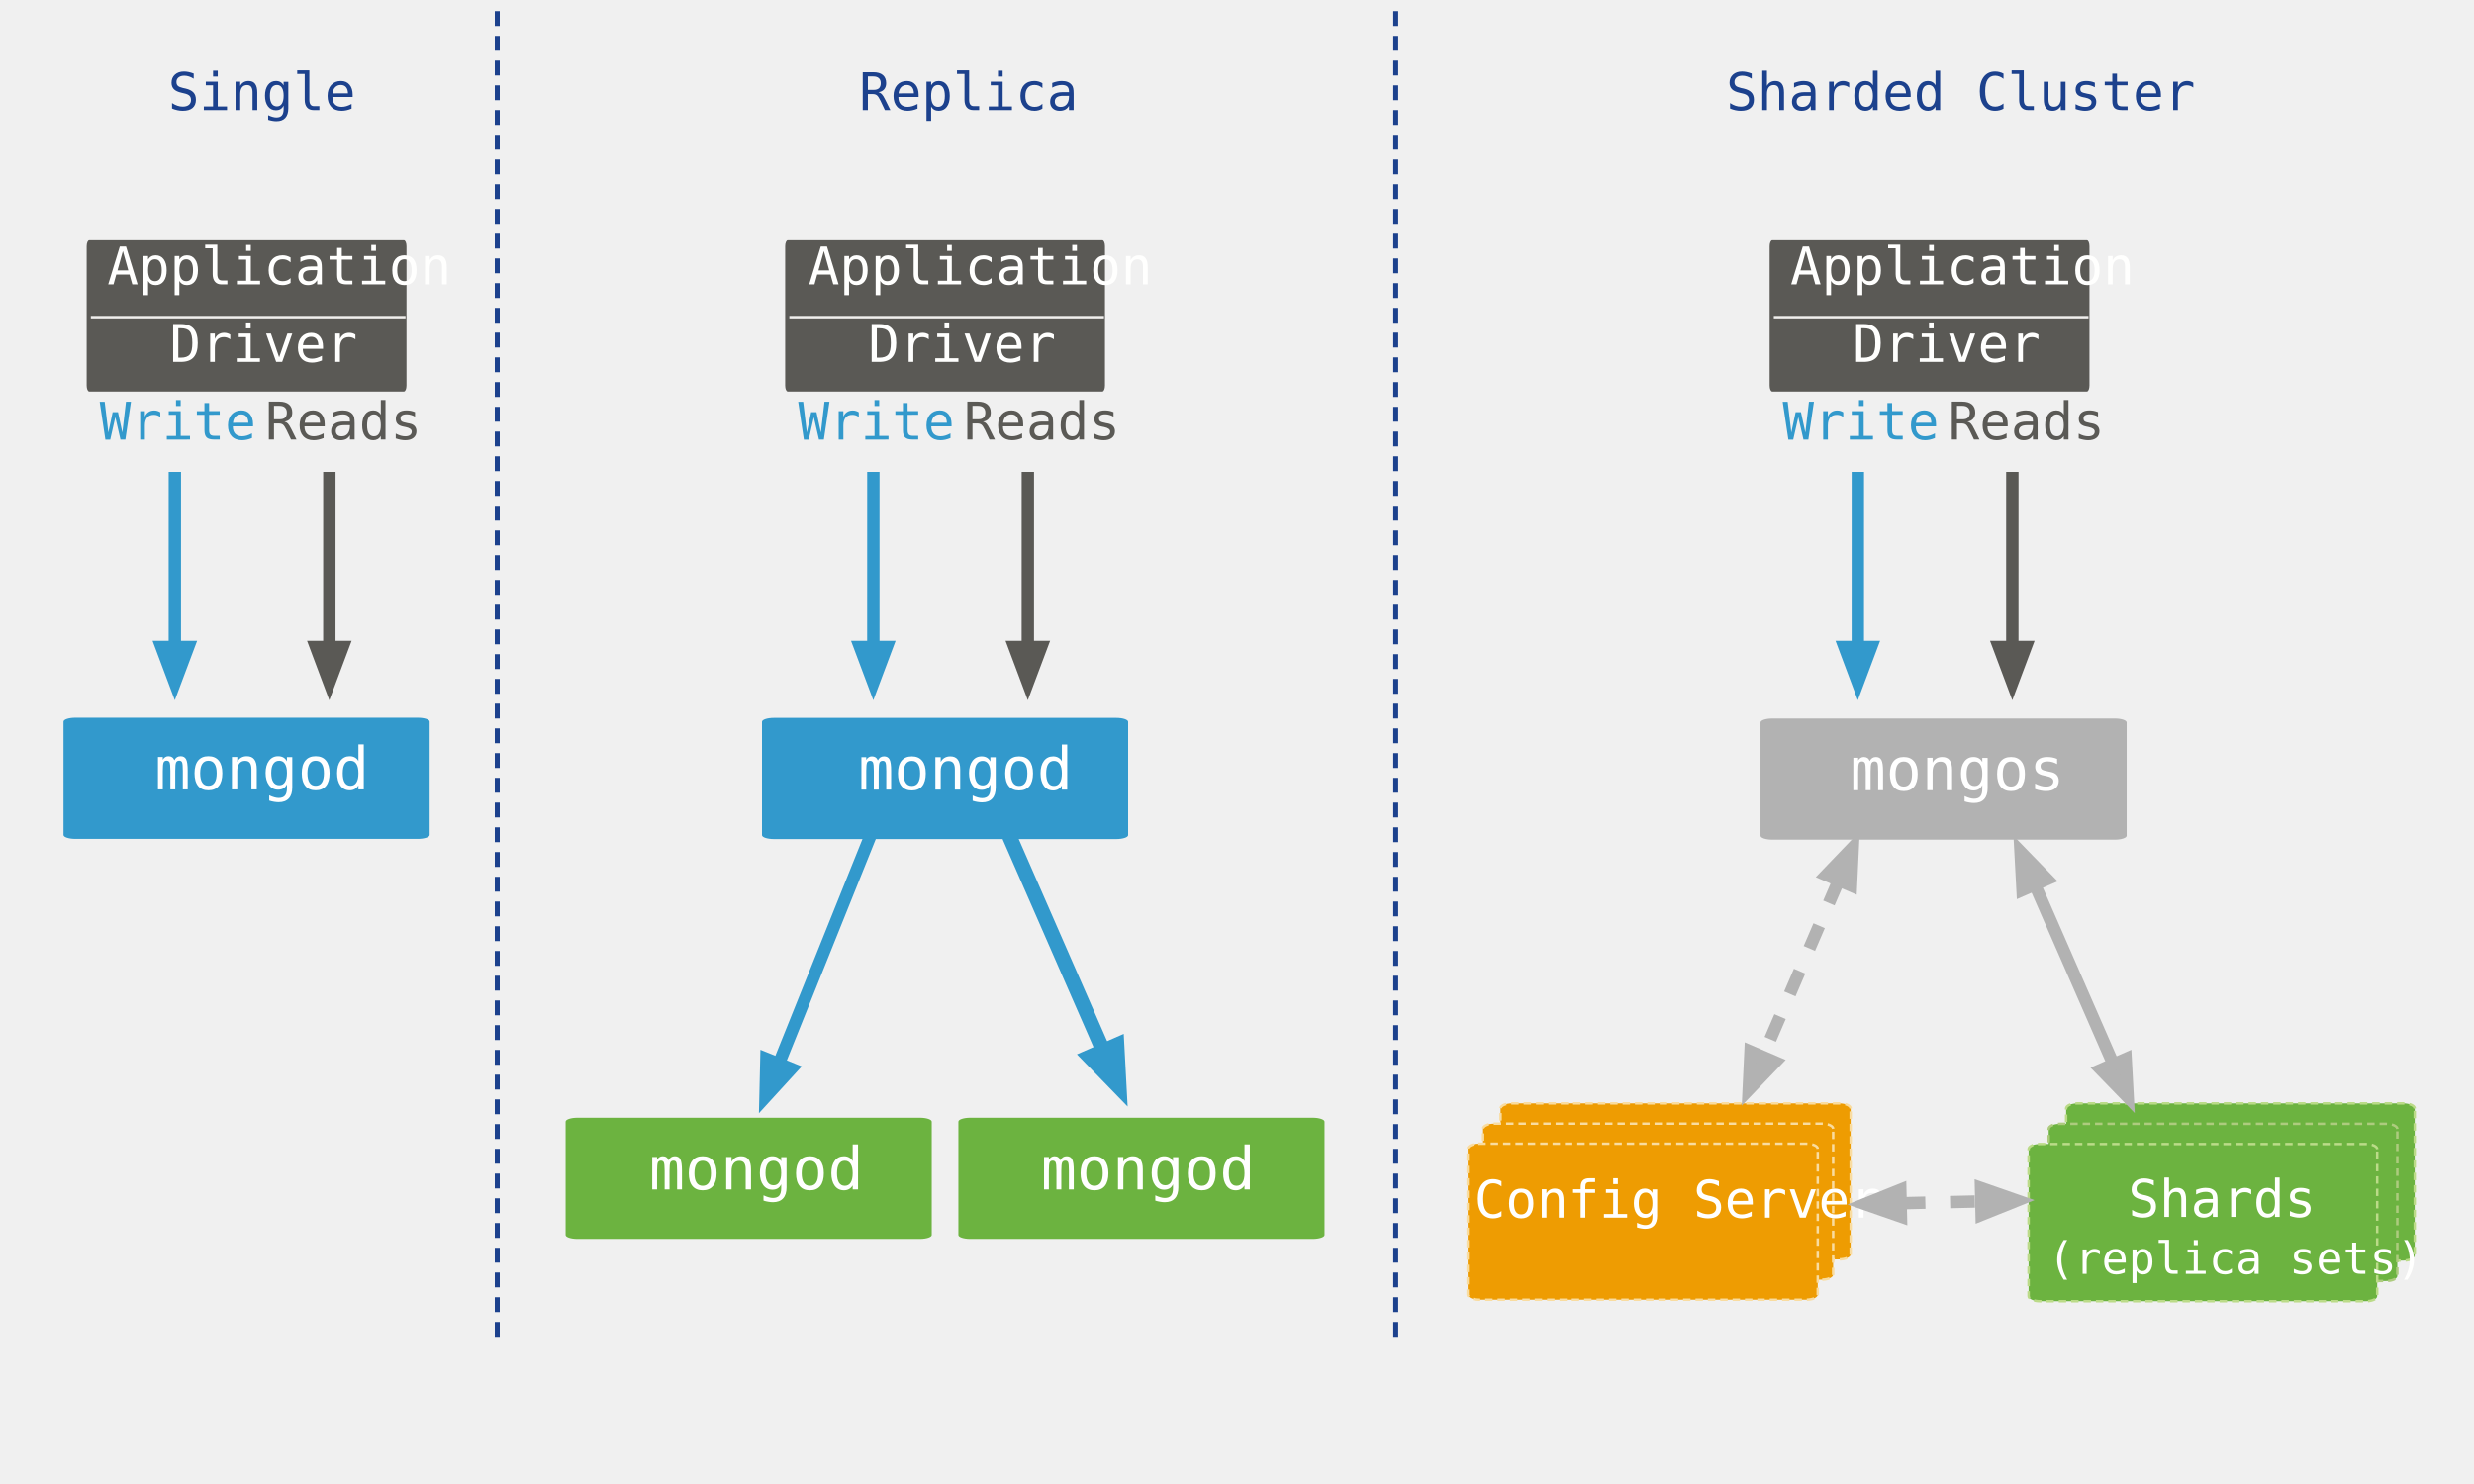
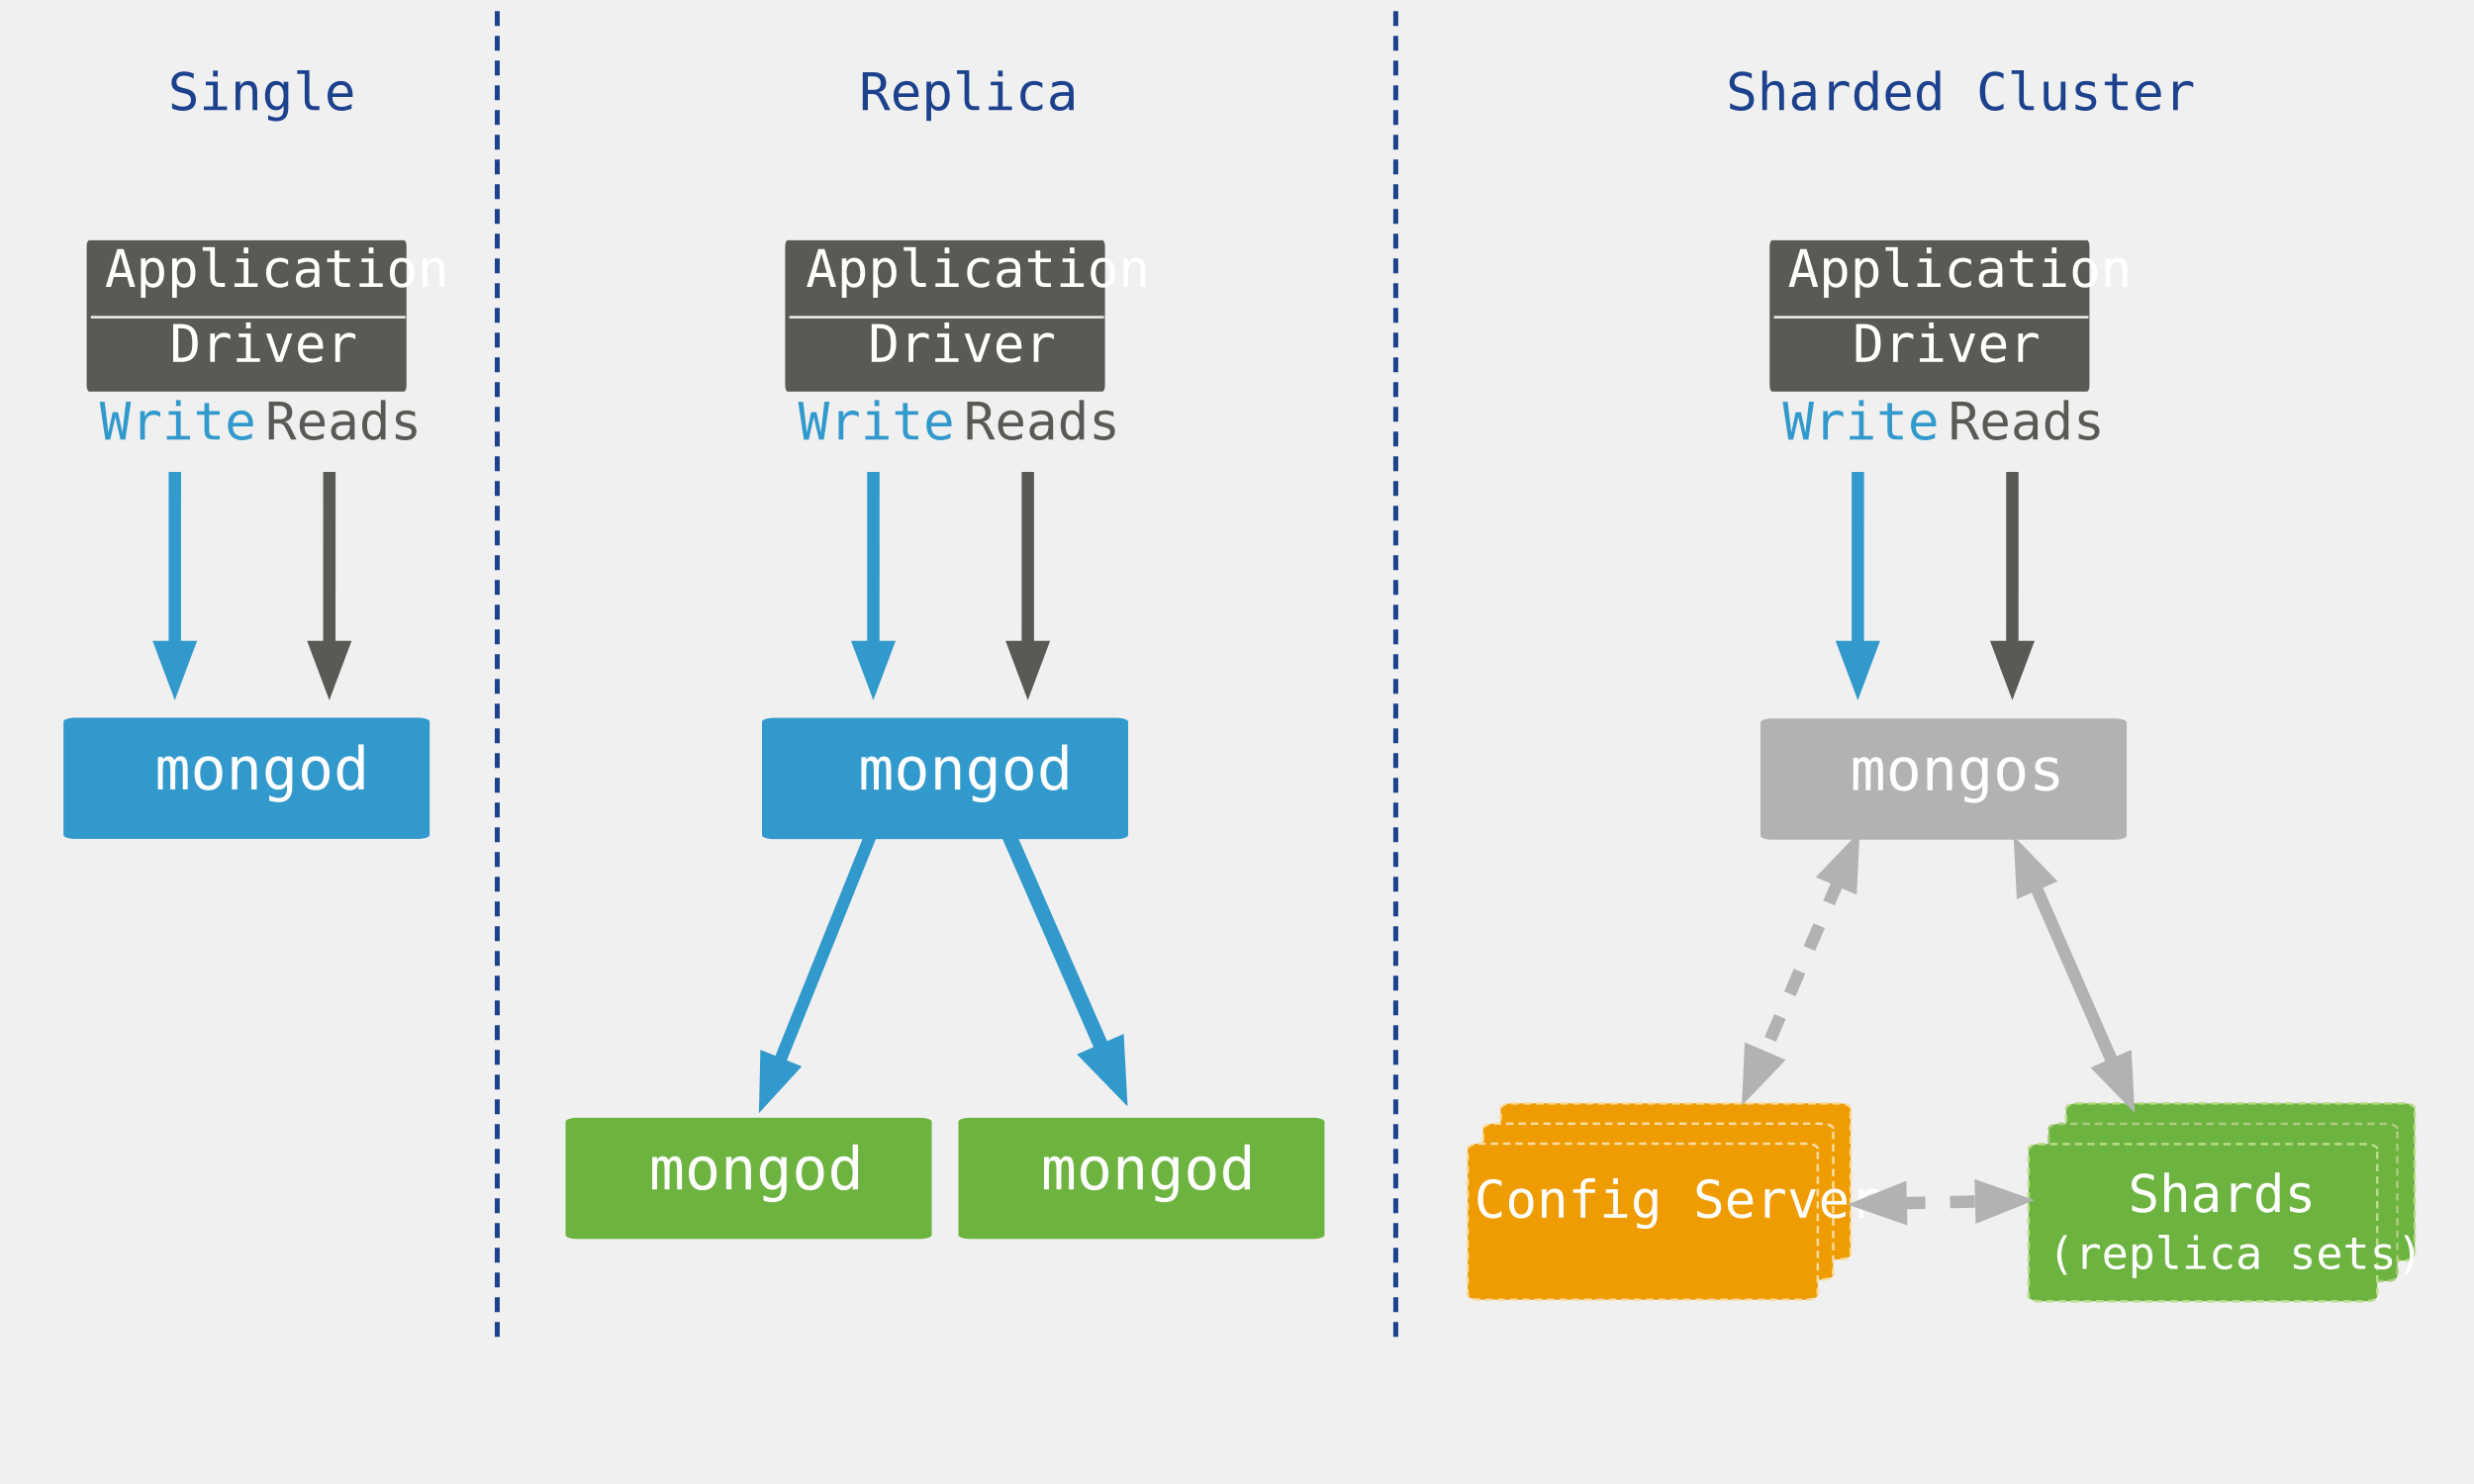
<svg xmlns="http://www.w3.org/2000/svg" version="1.1" x="0" y="0" width="1000" height="600" viewBox="0, 0, 1000, 600">
  <g id="Layer_1">
    <path d="M201,4.5 L201,541.5" fill-opacity="0" stroke="#1C418D" stroke-width="2" stroke-dasharray="6,4" />
    <path d="M564.167,4.5 L564.167,541.5" fill-opacity="0" stroke="#1C418D" stroke-width="2" stroke-dasharray="6,4" />
    <path d="M173.667,291.775 C173.667,290.897 171.516,290.185 168.86,290.185 L30.474,290.185 C27.82,290.185 25.667,290.897 25.667,291.775 L25.667,337.593 C25.667,338.472 27.82,339.185 30.474,339.185 L168.86,339.185 C171.516,339.185 173.667,338.472 173.667,337.593 L173.667,291.775" fill="#3299CC" />
    <text transform="matrix(1, 0, 0, 1, 111.501, 313.685)">
      <tspan x="-48.928" y="5.5" font-family="Inconsolata" font-size="24" fill="#FFFFFF">mongod</tspan>
    </text>
    <text transform="matrix(1, -0.001, 0.001, 1, 71.794, 172.223)">
      <tspan x="-31.487" y="5.5" font-family="Inconsolata" font-size="21" fill="#3299CC">Write</tspan>
    </text>
    <g>
      <path d="M70.679,190.797 L70.668,261.597" fill-opacity="0" stroke="#3299CC" stroke-width="5" />
      <g>
        <path d="M65.268,261.596 L70.666,275.997 L76.068,261.598 z" fill="#3299CC" />
        <path d="M65.268,261.596 L70.666,275.997 L76.068,261.598 z" fill-opacity="0" stroke="#3299CC" stroke-width="5" />
      </g>
    </g>
    <text transform="matrix(1, 0, 0, 1, 137.452, 172.197)">
      <tspan x="-30.252" y="5.5" font-family="Inconsolata" font-size="21" fill="#5A5955">Reads</tspan>
    </text>
    <g>
      <path d="M133.129,190.797 L133.118,261.597" fill-opacity="0" stroke="#5A5955" stroke-width="5" />
      <g>
        <path d="M127.718,261.597 L133.115,275.997 L138.518,261.598 z" fill="#5A5955" />
        <path d="M127.718,261.597 L133.115,275.997 L138.518,261.598 z" fill-opacity="0" stroke="#5A5955" stroke-width="5" />
      </g>
    </g>
    <g>
      <path d="M35.032,155.891 C35.032,157.229 35.499,158.312 36.075,158.312 L163.259,158.312 C163.835,158.312 164.301,157.229 164.301,155.891 L164.301,99.566 C164.301,98.229 163.835,97.146 163.259,97.146 L36.075,97.146 C35.499,97.146 35.032,98.229 35.032,99.566 L35.032,155.891" fill="#5A5955" />
      <path d="M36.719,128.229 L163.913,128.229" fill-opacity="0" stroke="#F0EFED" stroke-width="1" />
    </g>
-     <text transform="matrix(1, 0, 0, 1, 101.5, 109.495)">
+     <text transform="matrix(1, 0, 0, 1, 100.5, 110.495)">
      <tspan x="-58.137" y="5.5" font-family="Inconsolata" font-size="21" fill="#FFFFFE">Application</tspan>
    </text>
    <text transform="matrix(1, 0, 0, 1, 102.552, 140.828)">
      <tspan x="-33.966" y="5.5" font-family="Inconsolata" font-size="21" fill="#FFFFFE">Driver</tspan>
    </text>
    <text transform="matrix(1, 0, 0, 1, 133.729, 39)">
      <tspan x="-65.812" y="5.5" font-family="Inconsolata" font-size="21" fill="#1C418D">Single </tspan>
    </text>
    <g>
      <path d="M352.884,335.315 L314.786,430.119" fill-opacity="0" stroke="#3299CC" stroke-width="5" />
      <g>
        <path d="M309.776,428.105 L309.417,443.48 L319.797,432.132 z" fill="#3299CC" />
        <path d="M309.776,428.105 L309.417,443.48 L319.797,432.132 z" fill-opacity="0" stroke="#3299CC" stroke-width="5" />
      </g>
    </g>
    <g>
      <path d="M408,338.092 L445.956,424.895" fill-opacity="0" stroke="#3299CC" stroke-width="6" />
      <g>
        <path d="M440.459,427.299 L452.366,439.554 L451.454,422.491 z" fill="#3299CC" />
        <path d="M440.459,427.299 L452.366,439.554 L451.454,422.491 z" fill-opacity="0" stroke="#3299CC" stroke-width="6" />
      </g>
    </g>
-     <g>
-       <g>
-         <path d="M376.616,453.507 C376.616,452.629 374.465,451.917 371.809,451.917 L233.423,451.917 C230.769,451.917 228.616,452.629 228.616,453.507 L228.616,499.325 C228.616,500.204 230.769,500.917 233.423,500.917 L371.809,500.917 C374.465,500.917 376.616,500.204 376.616,499.325 L376.616,453.507" fill="#6CB340" />
-         <text transform="matrix(1, 0, 0, 1, 311.283, 475.417)">
-           <tspan x="-48.928" y="5.5" font-family="Inconsolata" font-size="24" fill="#FFFFFE">mongod</tspan>
-         </text>
-       </g>
-       <g>
-         <path d="M535.384,453.507 C535.384,452.629 533.234,451.917 530.577,451.917 L392.191,451.917 C389.537,451.917 387.384,452.629 387.384,453.507 L387.384,499.325 C387.384,500.204 389.537,500.917 392.191,500.917 L530.577,500.917 C533.234,500.917 535.384,500.204 535.384,499.325 L535.384,453.507" fill="#6CB340" />
-         <text transform="matrix(1, 0, 0, 1, 469.655, 475.417)">
-           <tspan x="-48.928" y="5.5" font-family="Inconsolata" font-size="24" fill="#FFFFFE">mongod</tspan>
-         </text>
-       </g>
-     </g>
+     <path d="M376.616,453.507 C376.616,452.629 374.465,451.917 371.809,451.917 L233.423,451.917 C230.769,451.917 228.616,452.629 228.616,453.507 L228.616,499.325 C228.616,500.204 230.769,500.917 233.423,500.917 L371.809,500.917 C374.465,500.917 376.616,500.204 376.616,499.325 L376.616,453.507" fill="#6CB340" />
+     <text transform="matrix(1, 0, 0, 1, 311.283, 475.417)">
+       <tspan x="-48.928" y="5.5" font-family="Inconsolata" font-size="24" fill="#FFFFFE">mongod</tspan>
+     </text>
+     <path d="M535.384,453.507 C535.384,452.629 533.234,451.917 530.577,451.917 L392.191,451.917 C389.537,451.917 387.384,452.629 387.384,453.507 L387.384,499.325 C387.384,500.204 389.537,500.917 392.191,500.917 L530.577,500.917 C533.234,500.917 535.384,500.204 535.384,499.325 L535.384,453.507" fill="#6CB340" />
+     <text transform="matrix(1, 0, 0, 1, 469.655, 475.417)">
+       <tspan x="-48.928" y="5.5" font-family="Inconsolata" font-size="24" fill="#FFFFFE">mongod</tspan>
+     </text>
    <path d="M456,291.84 C456,290.962 453.849,290.25 451.193,290.25 L312.807,290.25 C310.153,290.25 308,290.962 308,291.84 L308,337.658 C308,338.537 310.153,339.25 312.807,339.25 L451.193,339.25 C453.849,339.25 456,338.537 456,337.658 L456,291.84" fill="#3299CC" />
    <text transform="matrix(1, 0, 0, 1, 395.834, 313.75)">
      <tspan x="-48.928" y="5.5" font-family="Inconsolata" font-size="24" fill="#FFFFFF">mongod</tspan>
    </text>
-     <g>
-       <text transform="matrix(1, -0.001, 0.001, 1, 354.128, 172.223)">
-         <tspan x="-31.487" y="5.5" font-family="Inconsolata" font-size="21" fill="#3299CC">Write</tspan>
-       </text>
-       <g>
-         <path d="M353.013,190.797 L353.002,261.597" fill-opacity="0" stroke="#3299CC" stroke-width="5" />
-         <g>
-           <path d="M347.602,261.596 L353,275.997 L358.402,261.598 z" fill="#3299CC" />
-           <path d="M347.602,261.596 L353,275.997 L358.402,261.598 z" fill-opacity="0" stroke="#3299CC" stroke-width="5" />
-         </g>
-       </g>
-       <text transform="matrix(1, 0, 0, 1, 419.785, 172.197)">
-         <tspan x="-30.252" y="5.5" font-family="Inconsolata" font-size="21" fill="#5A5955">Reads</tspan>
-       </text>
-       <g>
-         <path d="M415.462,190.797 L415.451,261.597" fill-opacity="0" stroke="#5A5955" stroke-width="5" />
-         <g>
-           <path d="M410.051,261.597 L415.448,275.997 L420.851,261.598 z" fill="#5A5955" />
-           <path d="M410.051,261.597 L415.448,275.997 L420.851,261.598 z" fill-opacity="0" stroke="#5A5955" stroke-width="5" />
-         </g>
+     <text transform="matrix(1, -0.001, 0.001, 1, 354.128, 172.223)">
+       <tspan x="-31.487" y="5.5" font-family="Inconsolata" font-size="21" fill="#3299CC">Write</tspan>
+     </text>
+     <g>
+       <path d="M353.013,190.797 L353.002,261.597" fill-opacity="0" stroke="#3299CC" stroke-width="5" />
+       <g>
+         <path d="M347.602,261.596 L353,275.997 L358.402,261.598 z" fill="#3299CC" />
+         <path d="M347.602,261.596 L353,275.997 L358.402,261.598 z" fill-opacity="0" stroke="#3299CC" stroke-width="5" />
+       </g>
+     </g>
+     <text transform="matrix(1, 0, 0, 1, 419.785, 172.197)">
+       <tspan x="-30.252" y="5.5" font-family="Inconsolata" font-size="21" fill="#5A5955">Reads</tspan>
+     </text>
+     <g>
+       <path d="M415.462,190.797 L415.451,261.597" fill-opacity="0" stroke="#5A5955" stroke-width="5" />
+       <g>
+         <path d="M410.051,261.597 L415.448,275.997 L420.851,261.598 z" fill="#5A5955" />
+         <path d="M410.051,261.597 L415.448,275.997 L420.851,261.598 z" fill-opacity="0" stroke="#5A5955" stroke-width="5" />
      </g>
    </g>
    <g>
      <path d="M317.366,155.891 C317.366,157.229 317.832,158.312 318.409,158.312 L445.592,158.312 C446.168,158.312 446.634,157.229 446.634,155.891 L446.634,99.566 C446.634,98.229 446.168,97.146 445.592,97.146 L318.409,97.146 C317.832,97.146 317.366,98.229 317.366,99.566 L317.366,155.891" fill="#5A5955" />
      <path d="M319.052,128.229 L446.246,128.229" fill-opacity="0" stroke="#F0EFED" stroke-width="1" />
    </g>
-     <text transform="matrix(1, 0, 0, 1, 384.833, 109.495)">
+     <text transform="matrix(1, 0, 0, 1, 383.833, 110.495)">
      <tspan x="-58.137" y="5.5" font-family="Inconsolata" font-size="21" fill="#FFFFFE">Application</tspan>
    </text>
    <text transform="matrix(1, 0, 0, 1, 384.166, 140.828)">
      <tspan x="-33.246" y="5.5" font-family="Inconsolata" font-size="21" fill="#FFFFFE">Driver</tspan>
    </text>
    <text transform="matrix(1, 0, 0, 1, 402.849, 39)">
      <tspan x="-55.599" y="5.5" font-family="Inconsolata" font-size="21" fill="#1C418D">Replica </tspan>
    </text>
    <g>
      <path d="M976.049,448.172 C976.049,447.032 974.002,446.108 971.472,446.108 L839.717,446.108 C837.19,446.108 835.14,447.032 835.14,448.172 L835.14,507.608 C835.14,508.749 837.19,509.673 839.717,509.673 L971.472,509.673 C974.002,509.673 976.049,508.749 976.049,507.608 L976.049,448.172" fill="#6CB340" />
      <path d="M976.049,448.172 C976.049,447.032 974.002,446.108 971.472,446.108 L839.717,446.108 C837.19,446.108 835.14,447.032 835.14,448.172 L835.14,507.608 C835.14,508.749 837.19,509.673 839.717,509.673 L971.472,509.673 C974.002,509.673 976.049,508.749 976.049,507.608 L976.049,448.172" fill-opacity="0" stroke="#BBDB88" stroke-width="1" stroke-dasharray="3,2" />
    </g>
    <g>
      <path d="M969.004,456.436 C969.004,455.296 966.956,454.373 964.427,454.373 L832.671,454.373 C830.144,454.373 828.095,455.296 828.095,456.436 L828.095,515.873 C828.095,517.013 830.144,517.938 832.671,517.938 L964.427,517.938 C966.956,517.938 969.004,517.013 969.004,515.873 L969.004,456.436" fill="#6CB340" />
      <path d="M969.004,456.436 C969.004,455.296 966.956,454.373 964.427,454.373 L832.671,454.373 C830.144,454.373 828.095,455.296 828.095,456.436 L828.095,515.873 C828.095,517.013 830.144,517.938 832.671,517.938 L964.427,517.938 C966.956,517.938 969.004,517.013 969.004,515.873 L969.004,456.436" fill-opacity="0" stroke="#ADCB7E" stroke-width="1" stroke-dasharray="3,2" />
    </g>
    <g>
      <path d="M960.876,464.607 C960.876,463.467 958.829,462.543 956.299,462.543 L824.544,462.543 C822.017,462.543 819.967,463.467 819.967,464.607 L819.967,524.043 C819.967,525.184 822.017,526.108 824.544,526.108 L956.299,526.108 C958.829,526.108 960.876,525.184 960.876,524.043 L960.876,464.607" fill="#6CB340" />
      <path d="M960.876,464.607 C960.876,463.467 958.829,462.543 956.299,462.543 L824.544,462.543 C822.017,462.543 819.967,463.467 819.967,464.607 L819.967,524.043 C819.967,525.184 822.017,526.108 824.544,526.108 L956.299,526.108 C958.829,526.108 960.876,525.184 960.876,524.043 L960.876,464.607" fill-opacity="0" stroke="#BBDB88" stroke-width="1" stroke-dasharray="3,2" />
    </g>
-     <text transform="matrix(1, 0, 0, 1, 894.422, 486.528)">
+     <text transform="matrix(1, 0, 0, 1, 894.422, 484.528)">
      <tspan x="-34.23" y="5.5" font-family="Inconsolata" font-size="21" fill="#FFFFFE">Shards</tspan>
    </text>
-     <text transform="matrix(1, 0, 0, 1, 903.922, 512.528)">
+     <text transform="matrix(1, 0, 0, 1, 903.922, 510.528)">
      <tspan x="-76.141" y="2.5" font-family="Inconsolata" font-size="18" fill="#FFFFFE">(replica sets)</tspan>
    </text>
    <g>
      <path d="M748.049,448.156 C748.049,447.025 745.993,446.108 743.453,446.108 L611.143,446.108 C608.605,446.108 606.547,447.025 606.547,448.156 L606.547,507.141 C606.547,508.272 608.605,509.19 611.143,509.19 L743.453,509.19 C745.993,509.19 748.049,508.272 748.049,507.141 L748.049,448.156" fill="#EE9C02" />
      <path d="M748.049,448.156 C748.049,447.025 745.993,446.108 743.453,446.108 L611.143,446.108 C608.605,446.108 606.547,447.025 606.547,448.156 L606.547,507.141 C606.547,508.272 608.605,509.19 611.143,509.19 L743.453,509.19 C745.993,509.19 748.049,508.272 748.049,507.141 L748.049,448.156" fill-opacity="0" stroke="#F9DCA0" stroke-width="1" stroke-dasharray="3,2" />
    </g>
    <g>
      <path d="M740.974,456.357 C740.974,455.227 738.918,454.31 736.378,454.31 L604.068,454.31 C601.53,454.31 599.472,455.227 599.472,456.357 L599.472,515.342 C599.472,516.474 601.53,517.391 604.068,517.391 L736.378,517.391 C738.918,517.391 740.974,516.474 740.974,515.342 L740.974,456.357" fill="#EE9C02" />
      <path d="M740.974,456.357 C740.974,455.227 738.918,454.31 736.378,454.31 L604.068,454.31 C601.53,454.31 599.472,455.227 599.472,456.357 L599.472,515.342 C599.472,516.474 601.53,517.391 604.068,517.391 L736.378,517.391 C738.918,517.391 740.974,516.474 740.974,515.342 L740.974,456.357" fill-opacity="0" stroke="#F9DCA0" stroke-width="1" stroke-dasharray="3,2" />
    </g>
    <g>
      <path d="M734.739,464.466 C734.739,463.335 732.683,462.418 730.143,462.418 L597.833,462.418 C595.295,462.418 593.237,463.335 593.237,464.466 L593.237,523.451 C593.237,524.582 595.295,525.5 597.833,525.5 L730.143,525.5 C732.683,525.5 734.739,524.582 734.739,523.451 L734.739,464.466" fill="#EE9C02" />
      <path d="M734.739,464.466 C734.739,463.335 732.683,462.418 730.143,462.418 L597.833,462.418 C595.295,462.418 593.237,463.335 593.237,464.466 L593.237,523.451 C593.237,524.582 595.295,525.5 597.833,525.5 L730.143,525.5 C732.683,525.5 734.739,524.582 734.739,523.451 L734.739,464.466" fill-opacity="0" stroke="#F9DCA0" stroke-width="1" stroke-dasharray="3,2" />
    </g>
    <text transform="matrix(1, 0, 0, 1, 664.624, 486.82)">
      <tspan x="-68.699" y="5.5" font-family="Inconsolata" font-size="21" fill="#FFFFFF">Config Server</tspan>
    </text>
    <g>
      <path d="M768.244,486.487 L800.854,485.727" fill-opacity="0" stroke="#B2B2B2" stroke-width="5" stroke-dasharray="10,10" />
      <g>
        <path d="M768.118,481.089 L753.848,486.823 L768.37,491.886 z" fill="#B2B2B2" />
        <path d="M768.118,481.089 L753.848,486.823 L768.37,491.886 z" fill-opacity="0" stroke="#B2B2B2" stroke-width="5" />
      </g>
      <g>
        <path d="M800.98,491.126 L815.25,485.392 L800.728,480.329 z" fill="#B2B2B2" />
        <path d="M800.98,491.126 L815.25,485.392 L800.728,480.329 z" fill-opacity="0" stroke="#B2B2B2" stroke-width="5" />
      </g>
    </g>
    <path d="M859.604,292.09 C859.604,291.212 857.453,290.5 854.797,290.5 L716.411,290.5 C713.757,290.5 711.604,291.212 711.604,292.09 L711.604,337.908 C711.604,338.787 713.757,339.5 716.411,339.5 L854.797,339.5 C857.453,339.5 859.604,338.787 859.604,337.908 L859.604,292.09" fill="#B2B2B2" />
    <text transform="matrix(1, 0, 0, 1, 794.767, 314)">
      <tspan x="-46.924" y="5.5" font-family="Inconsolata" font-size="24" fill="#FFFFFF">mongos</tspan>
    </text>
    <text transform="matrix(1, -0.001, 0.001, 1, 752.065, 172.223)">
      <tspan x="-31.487" y="5.5" font-family="Inconsolata" font-size="21" fill="#3299CC">Write</tspan>
    </text>
    <g>
      <path d="M750.95,190.797 L750.939,261.597" fill-opacity="0" stroke="#3299CC" stroke-width="5" />
      <g>
        <path d="M745.539,261.596 L750.937,275.997 L756.339,261.598 z" fill="#3299CC" />
        <path d="M745.539,261.596 L750.937,275.997 L756.339,261.598 z" fill-opacity="0" stroke="#3299CC" stroke-width="5" />
      </g>
    </g>
    <text transform="matrix(1, 0, 0, 1, 817.723, 172.197)">
      <tspan x="-30.252" y="5.5" font-family="Inconsolata" font-size="21" fill="#5A5955">Reads</tspan>
    </text>
    <g>
      <path d="M813.4,190.797 L813.389,261.597" fill-opacity="0" stroke="#5A5955" stroke-width="5" />
      <g>
        <path d="M807.989,261.597 L813.386,275.997 L818.789,261.598 z" fill="#5A5955" />
        <path d="M807.989,261.597 L813.386,275.997 L818.789,261.598 z" fill-opacity="0" stroke="#5A5955" stroke-width="5" />
      </g>
    </g>
    <g>
      <path d="M715.303,155.891 C715.303,157.229 715.77,158.312 716.346,158.312 L843.53,158.312 C844.106,158.312 844.572,157.229 844.572,155.891 L844.572,99.566 C844.572,98.229 844.106,97.146 843.53,97.146 L716.346,97.146 C715.77,97.146 715.303,98.229 715.303,99.566 L715.303,155.891" fill="#5A5955" />
      <path d="M716.99,128.229 L844.184,128.229" fill-opacity="0" stroke="#F0EFED" stroke-width="1" />
    </g>
-     <text transform="matrix(1, 0, 0, 1, 781.771, 109.495)">
+     <text transform="matrix(1, 0, 0, 1, 780.771, 110.495)">
      <tspan x="-58.137" y="5.5" font-family="Inconsolata" font-size="21" fill="#FFFFFE">Application</tspan>
    </text>
    <text transform="matrix(1, 0, 0, 1, 781.779, 140.828)">
      <tspan x="-32.92" y="5.5" font-family="Inconsolata" font-size="21" fill="#FFFFFE">Driver</tspan>
    </text>
    <text transform="matrix(1, 0, 0, 1, 778.582, 39)">
      <tspan x="-80.901" y="5.5" font-family="Inconsolata" font-size="21" fill="#1C418D">Sharded Cluster</tspan>
    </text>
    <g>
      <path d="M743.205,355.906 L712.521,427.28" fill-opacity="0" stroke="#B2B2B2" stroke-width="5" stroke-dasharray="10,10" />
      <g>
        <path d="M748.166,358.038 L748.893,342.676 L738.244,353.773 z" fill="#B2B2B2" />
        <path d="M748.166,358.038 L748.893,342.676 L738.244,353.773 z" fill-opacity="0" stroke="#B2B2B2" stroke-width="5" />
      </g>
      <g>
        <path d="M707.56,425.147 L706.834,440.509 L717.482,429.412 z" fill="#B2B2B2" />
        <path d="M707.56,425.147 L706.834,440.509 L717.482,429.412 z" fill-opacity="0" stroke="#B2B2B2" stroke-width="5" />
      </g>
    </g>
    <g>
      <path d="M822.468,357.638 L854.254,430.331" fill-opacity="0" stroke="#B2B2B2" stroke-width="5" />
      <g>
        <path d="M827.416,355.474 L816.699,344.444 L817.52,359.801 z" fill="#B2B2B2" />
        <path d="M827.416,355.474 L816.699,344.444 L817.52,359.801 z" fill-opacity="0" stroke="#B2B2B2" stroke-width="5" />
      </g>
      <g>
        <path d="M849.307,432.494 L860.023,443.525 L859.202,428.167 z" fill="#B2B2B2" />
        <path d="M849.307,432.494 L860.023,443.525 L859.202,428.167 z" fill-opacity="0" stroke="#B2B2B2" stroke-width="5" />
      </g>
    </g>
  </g>
</svg>
